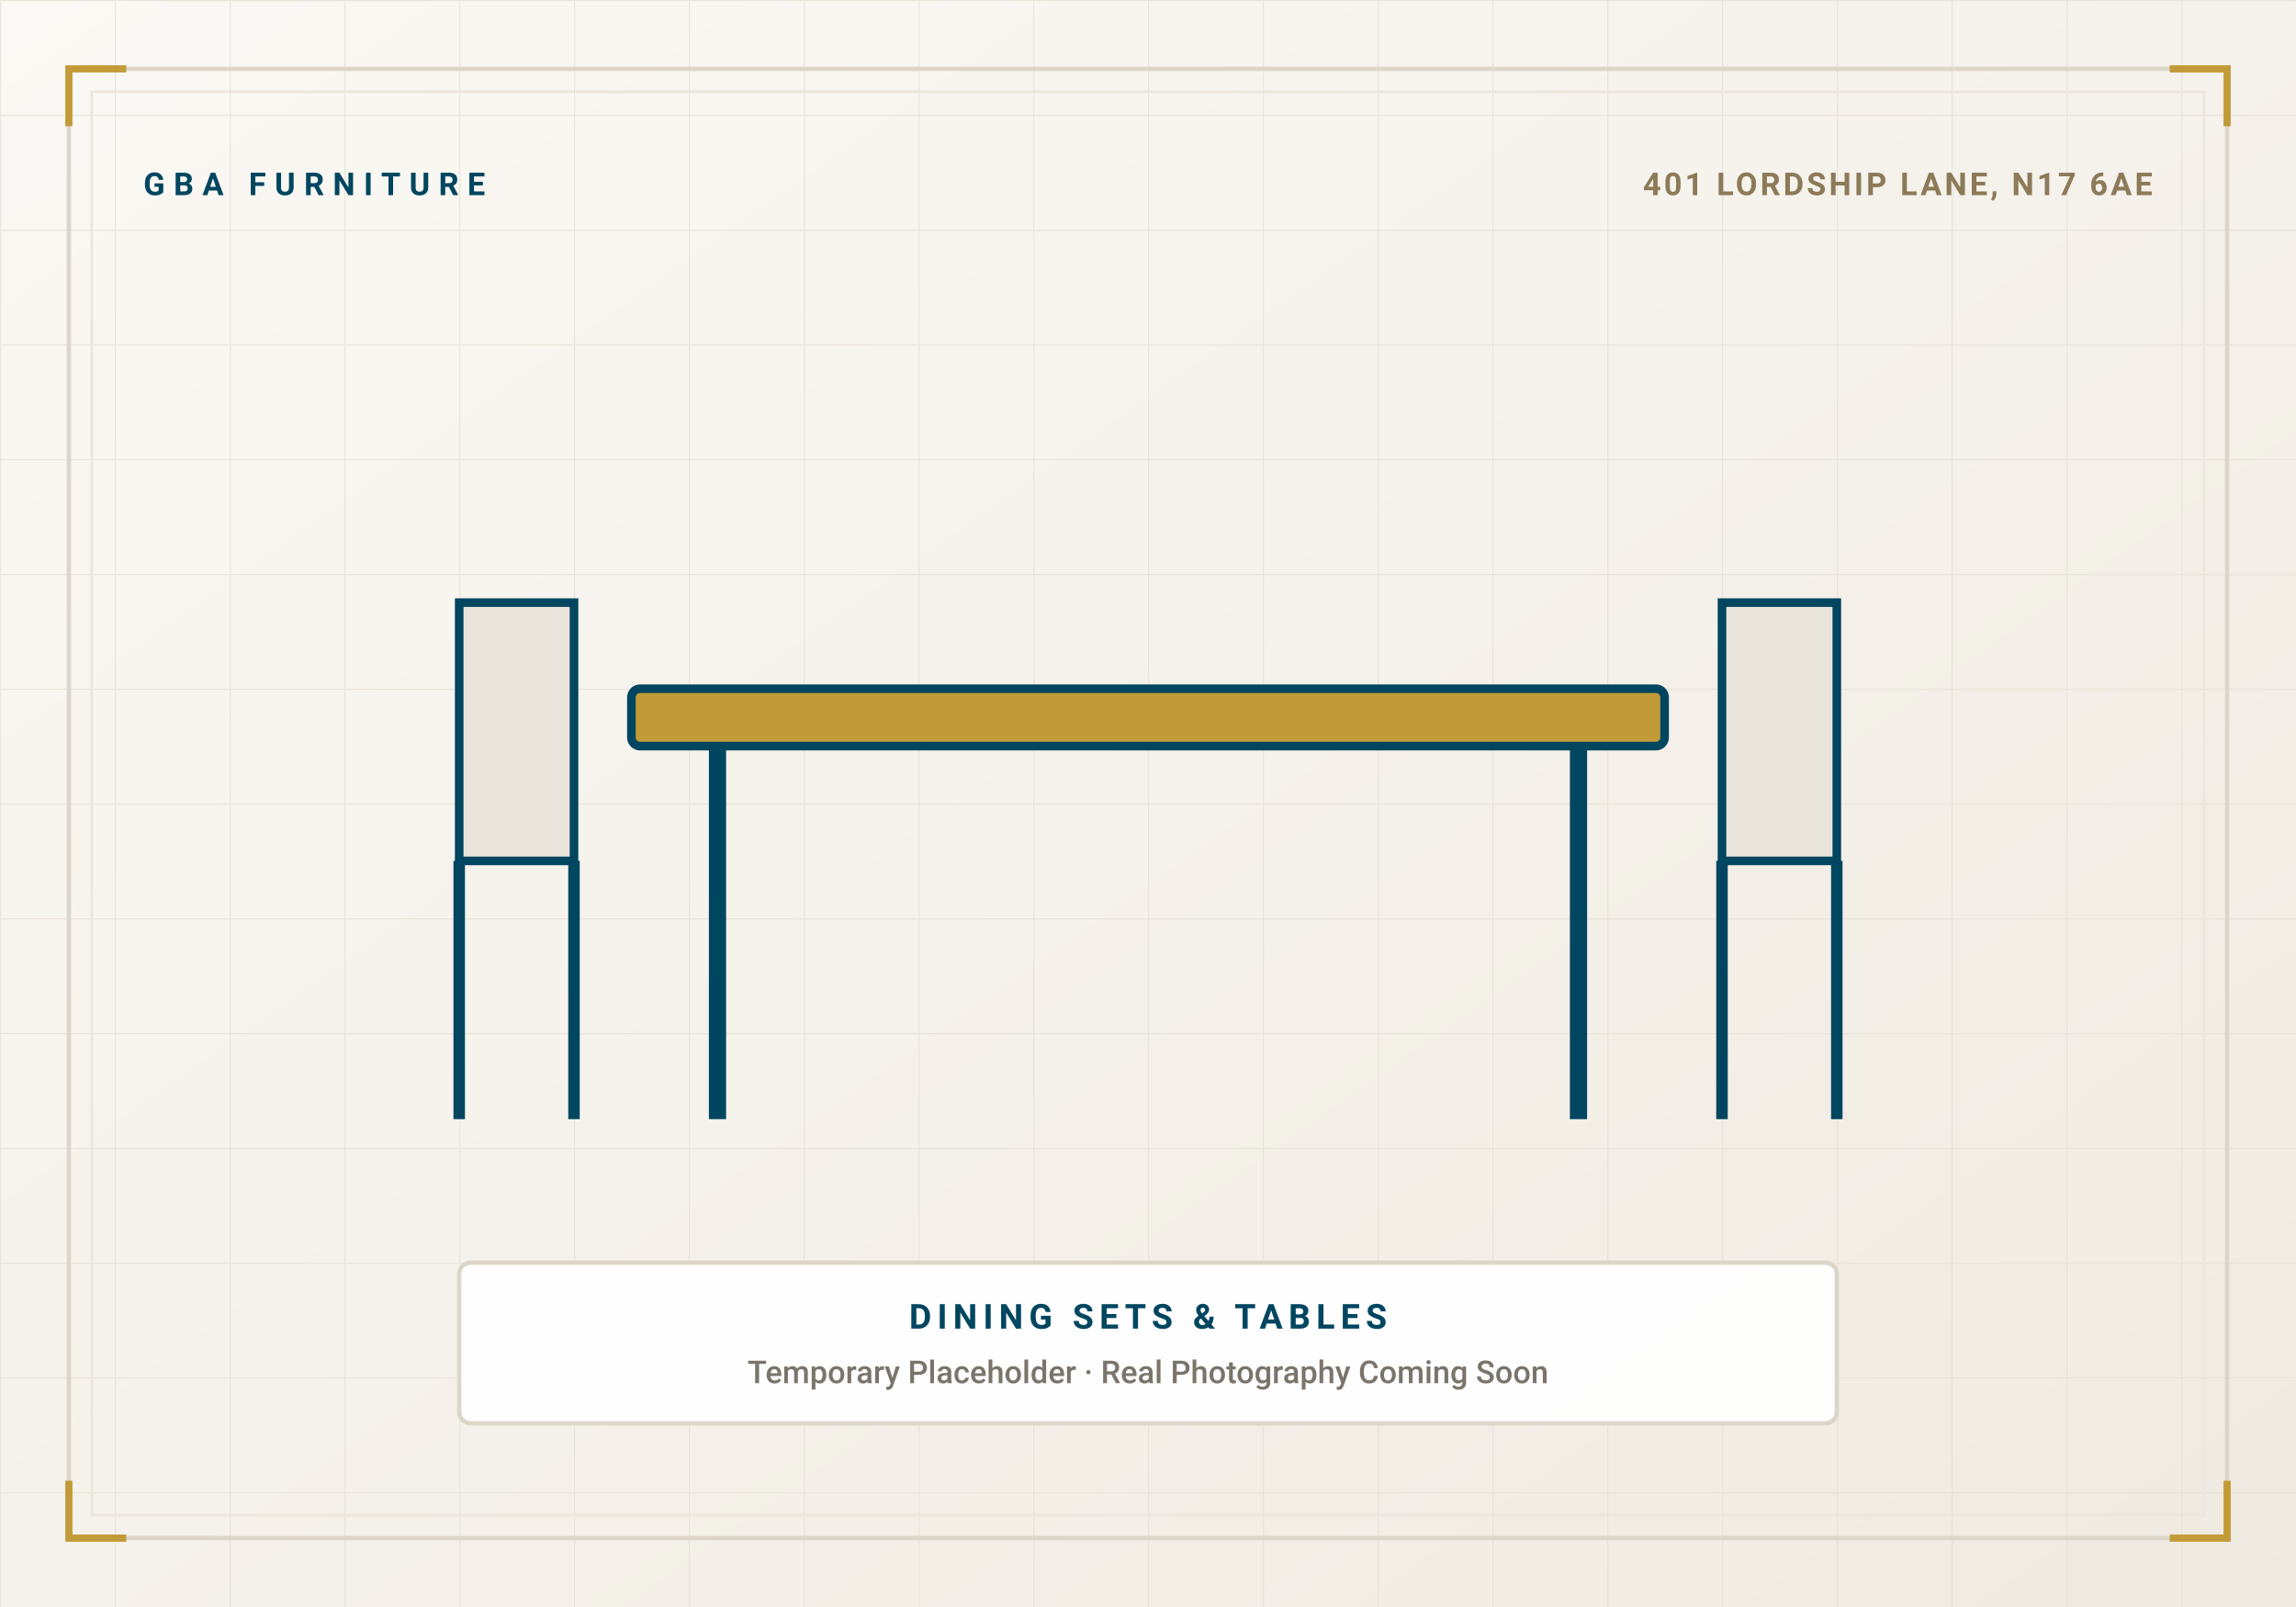
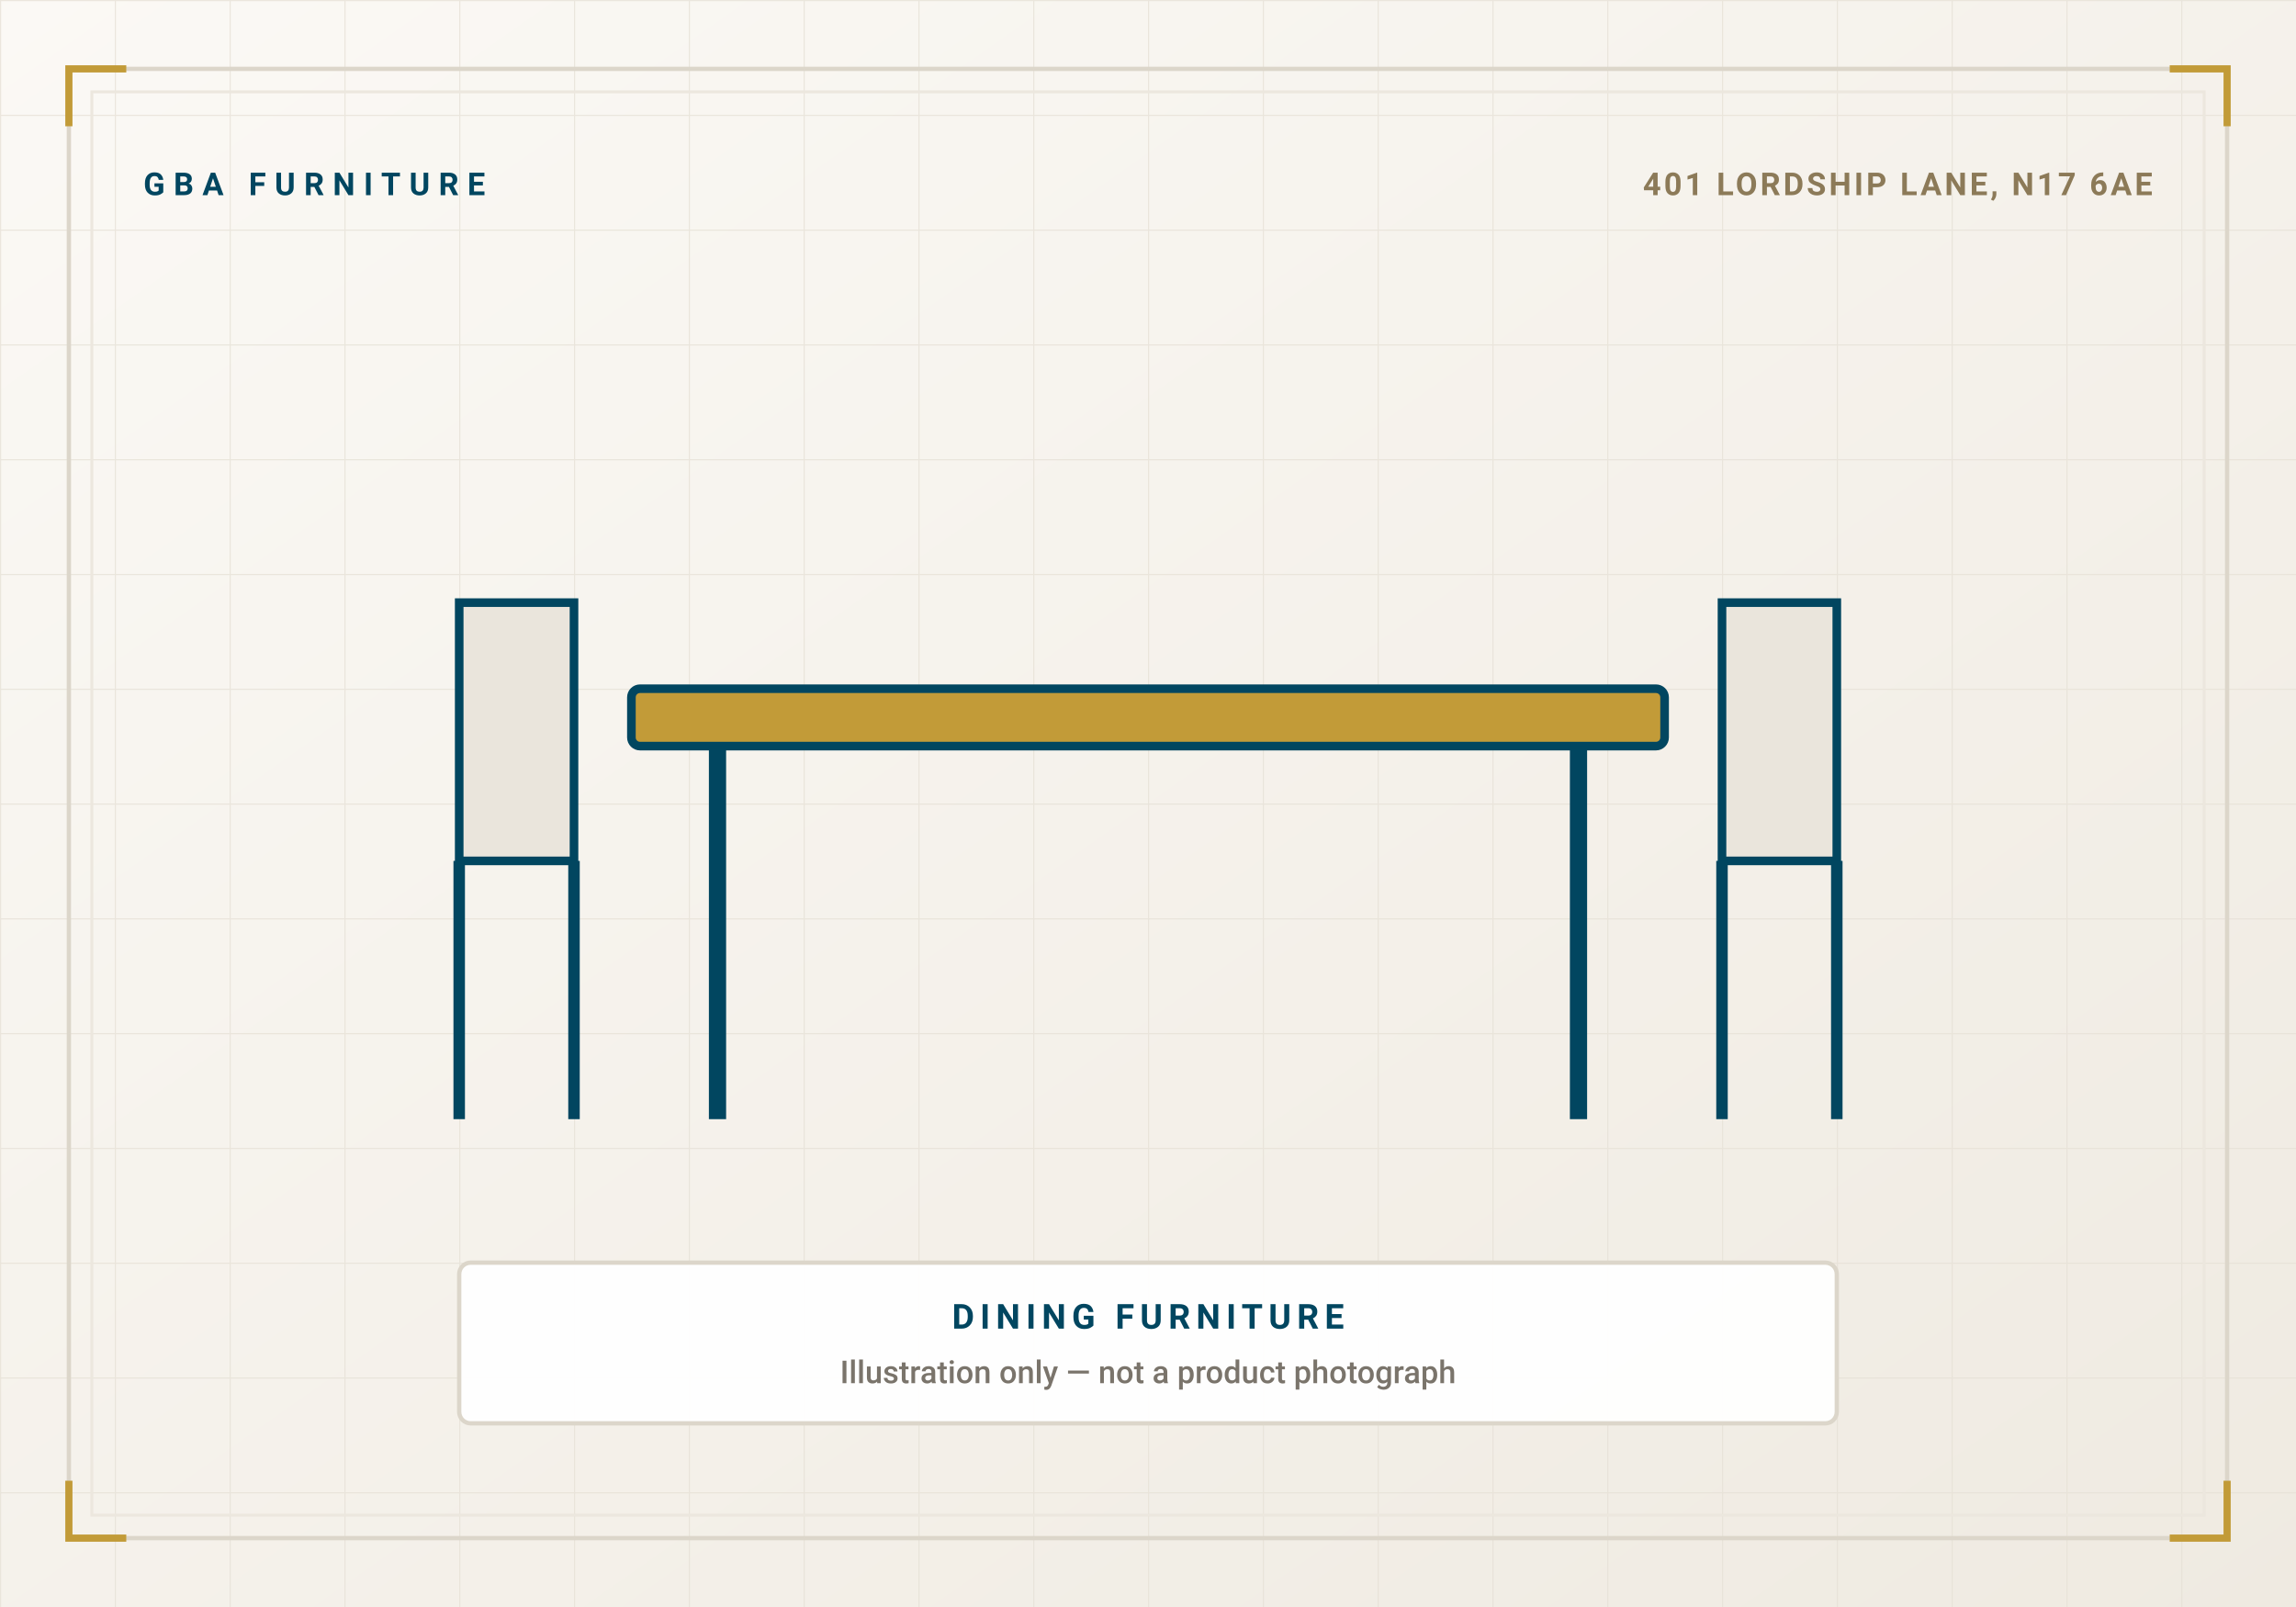
<svg xmlns="http://www.w3.org/2000/svg" viewBox="0 0 800 560" width="800" height="560">
  <defs>
    <linearGradient id="bgGrad" x1="0%" y1="0%" x2="100%" y2="100%">
      <stop offset="0%" stop-color="#FBF9F5" />
      <stop offset="100%" stop-color="#EFEAE1" />
    </linearGradient>
    <pattern id="archGrid" width="40" height="40" patternUnits="userSpaceOnUse">
      <path d="M 40 0 L 0 0 0 40" fill="none" stroke="#E6E0D5" stroke-width="0.8" />
    </pattern>
  </defs>
  <rect width="800" height="560" fill="url(#bgGrad)" />
  <rect width="800" height="560" fill="url(#archGrid)" opacity="0.75" />
  <rect x="24" y="24" width="752" height="512" fill="none" stroke="#DCD6CA" stroke-width="1.5" />
  <rect x="32" y="32" width="736" height="496" fill="none" stroke="#ECE7DE" stroke-width="1" />
  <path d="M 24 44 L 24 24 L 44 24" fill="none" stroke="#C29B38" stroke-width="2.5" />
  <path d="M 776 44 L 776 24 L 756 24" fill="none" stroke="#C29B38" stroke-width="2.5" />
  <path d="M 24 516 L 24 536 L 44 536" fill="none" stroke="#C29B38" stroke-width="2.5" />
  <path d="M 776 516 L 776 536 L 756 536" fill="none" stroke="#C29B38" stroke-width="2.5" />
  <text x="50" y="68" font-family="-apple-system, BlinkMacSystemFont, 'Segoe UI', Roboto, sans-serif" font-size="11" font-weight="700" letter-spacing="3" fill="#014660">GBA FURNITURE</text>
  <text x="750" y="68" text-anchor="end" font-family="-apple-system, BlinkMacSystemFont, 'Segoe UI', Roboto, sans-serif" font-size="11" font-weight="600" letter-spacing="1" fill="#8C7A58">401 LORDSHIP LANE, N17 6AE</text>
  <g id="illustration">
    <rect x="220" y="240" width="360" height="20" rx="3" fill="#C29B38" stroke="#014660" stroke-width="3" />
    <line x1="250" y1="260" x2="250" y2="390" stroke="#014660" stroke-width="6" />
    <line x1="550" y1="260" x2="550" y2="390" stroke="#014660" stroke-width="6" />
    <path d="M160 210 h40 v90 h-40 z" fill="#EAE5DC" stroke="#014660" stroke-width="3" />
    <line x1="160" y1="300" x2="160" y2="390" stroke="#014660" stroke-width="4" />
    <line x1="200" y1="300" x2="200" y2="390" stroke="#014660" stroke-width="4" />
    <path d="M600 210 h40 v90 h-40 z" fill="#EAE5DC" stroke="#014660" stroke-width="3" />
    <line x1="600" y1="300" x2="600" y2="390" stroke="#014660" stroke-width="4" />
    <line x1="640" y1="300" x2="640" y2="390" stroke="#014660" stroke-width="4" />
  </g>
  <rect x="160" y="440" width="480" height="56" rx="4" fill="#FFFFFF" fill-opacity="0.94" stroke="#DCD6CA" stroke-width="1.5" />
-   <text x="400" y="463" text-anchor="middle" font-family="-apple-system, BlinkMacSystemFont, 'Segoe UI', Roboto, sans-serif" font-size="12" font-weight="700" letter-spacing="2" fill="#014660">DINING SETS &amp; TABLES</text>
-   <text x="400" y="482" text-anchor="middle" font-family="-apple-system, BlinkMacSystemFont, 'Segoe UI', Roboto, sans-serif" font-size="11" font-weight="500" fill="#7A746B">Temporary Placeholder · Real Photography Coming Soon</text>
+   <text x="400" y="463" text-anchor="middle" font-family="-apple-system, BlinkMacSystemFont, 'Segoe UI', Roboto, sans-serif" font-size="12" font-weight="700" letter-spacing="2" fill="#014660">DINING FURNITURE</text>
+   <text x="400" y="482" text-anchor="middle" font-family="-apple-system, BlinkMacSystemFont, 'Segoe UI', Roboto, sans-serif" font-size="11" font-weight="500" fill="#7A746B">Illustration only — not a product photograph</text>
</svg>
